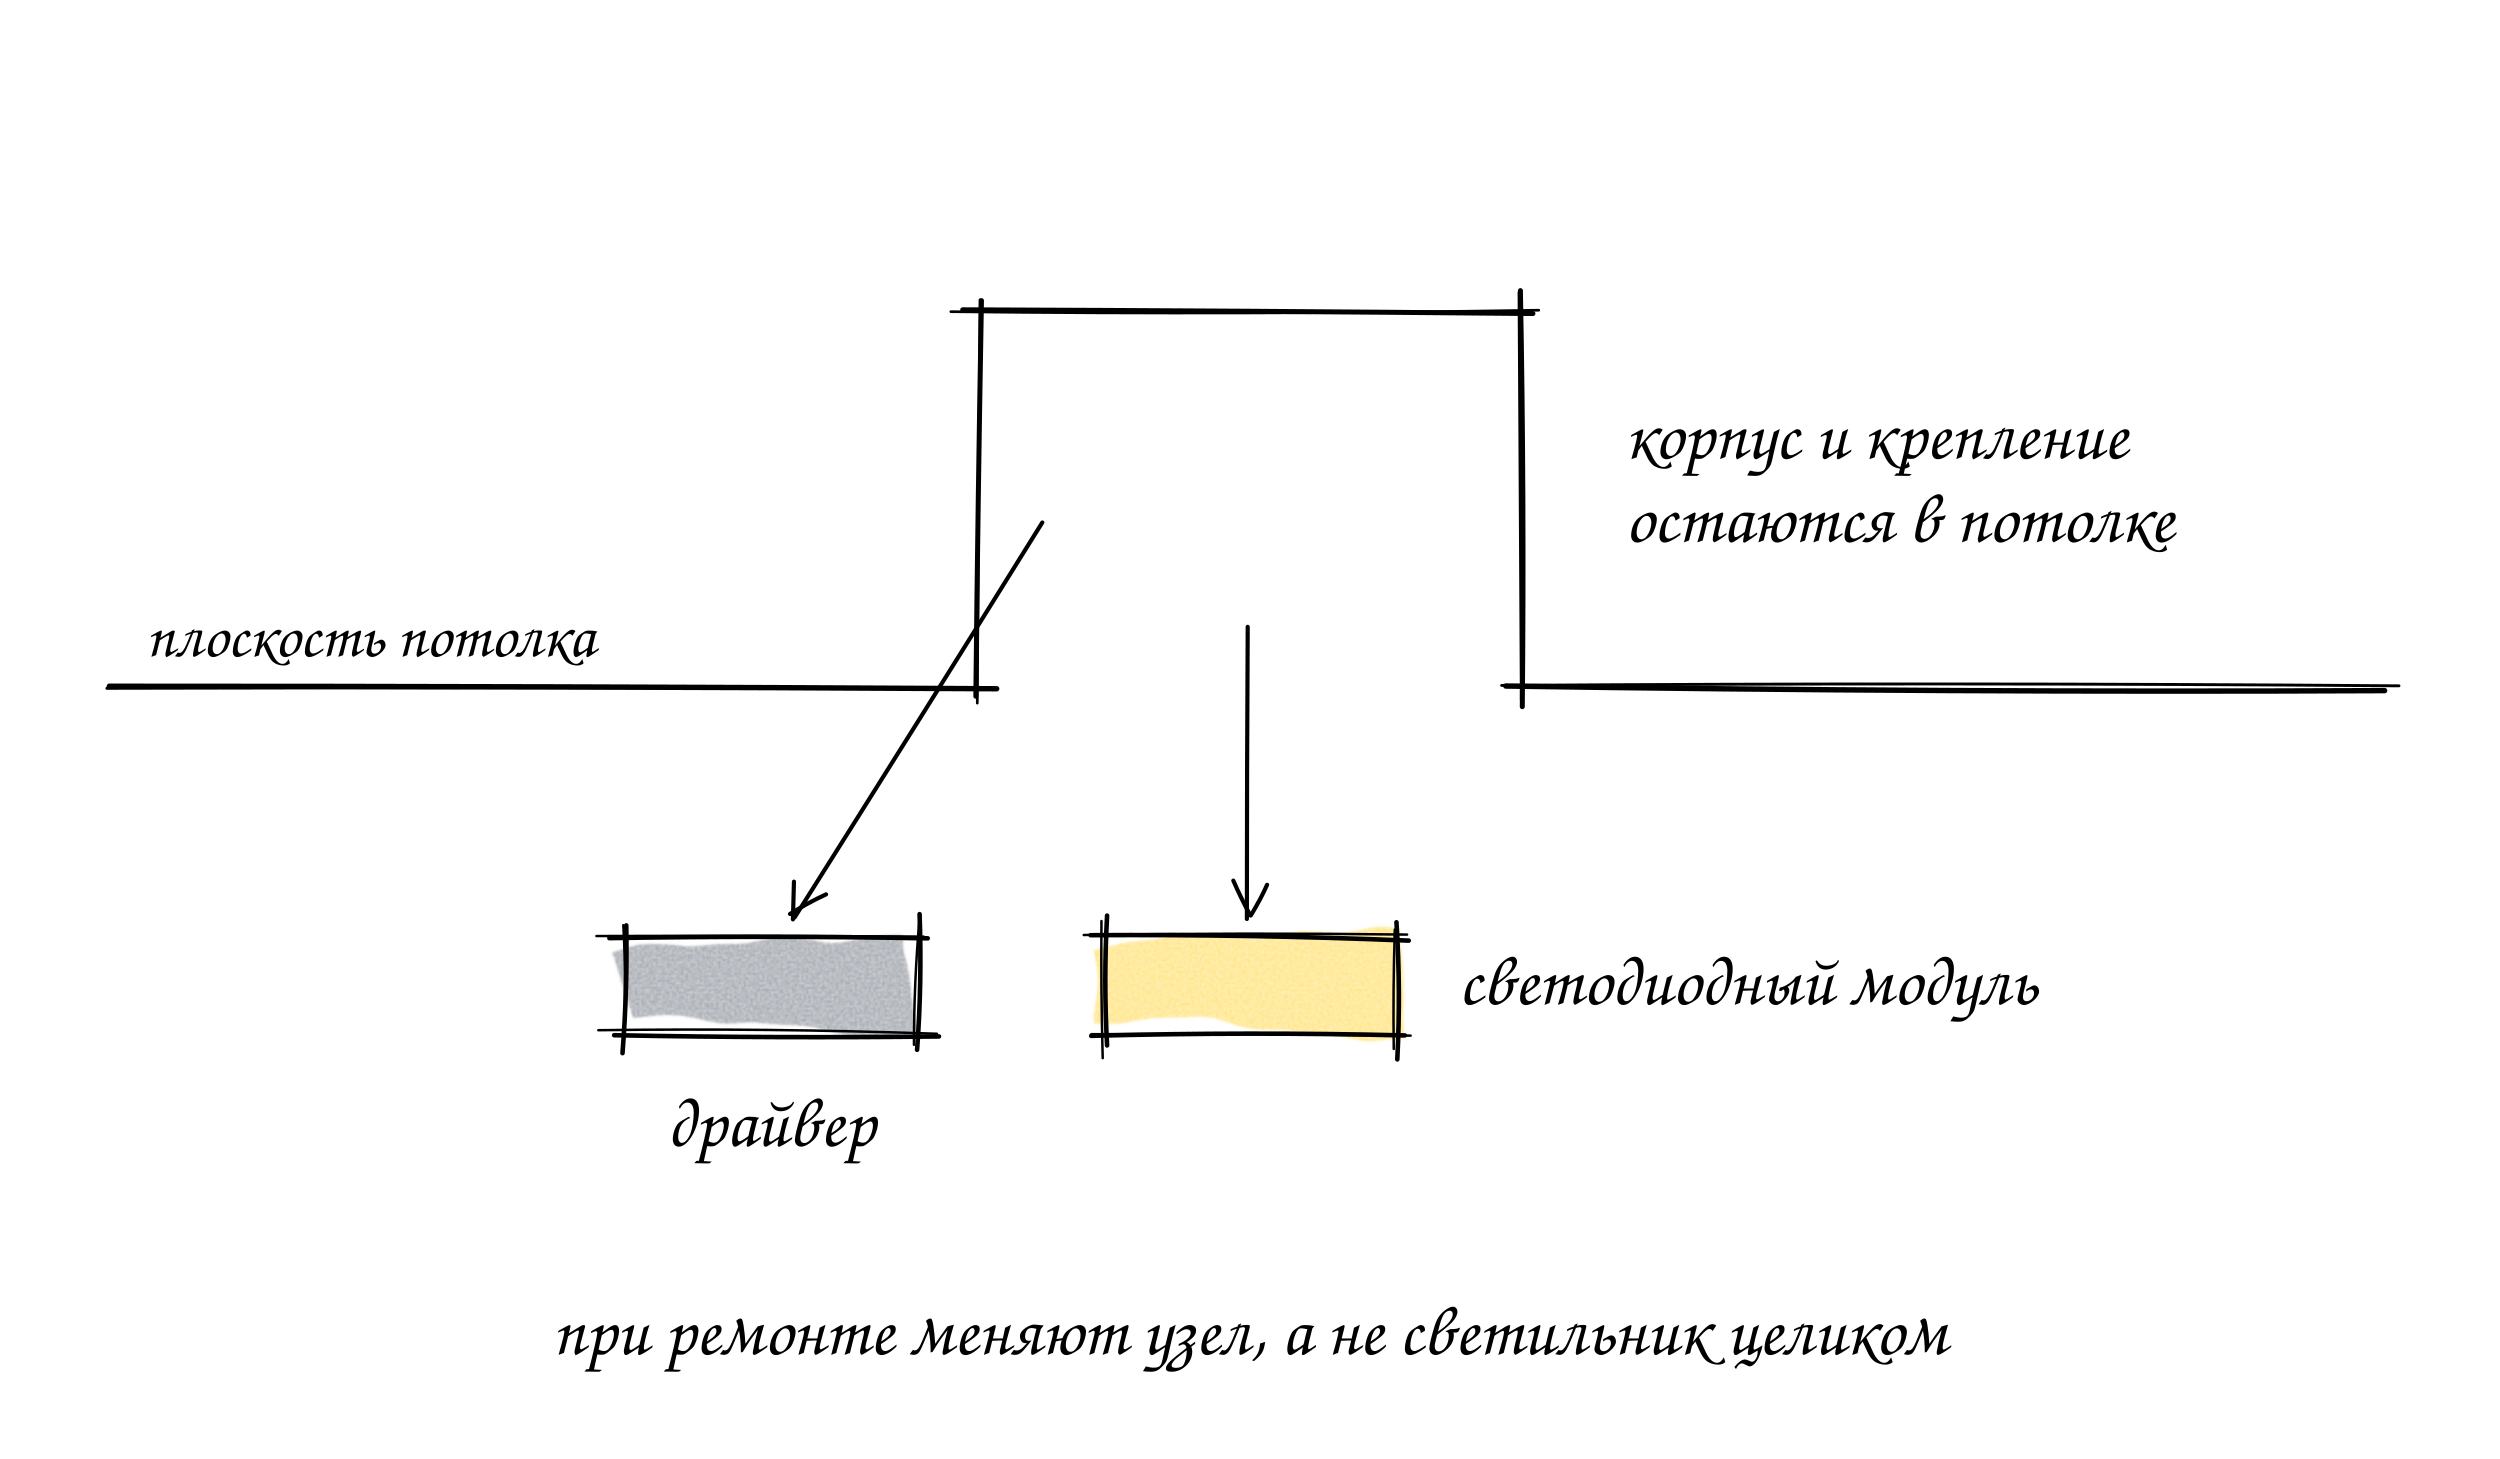
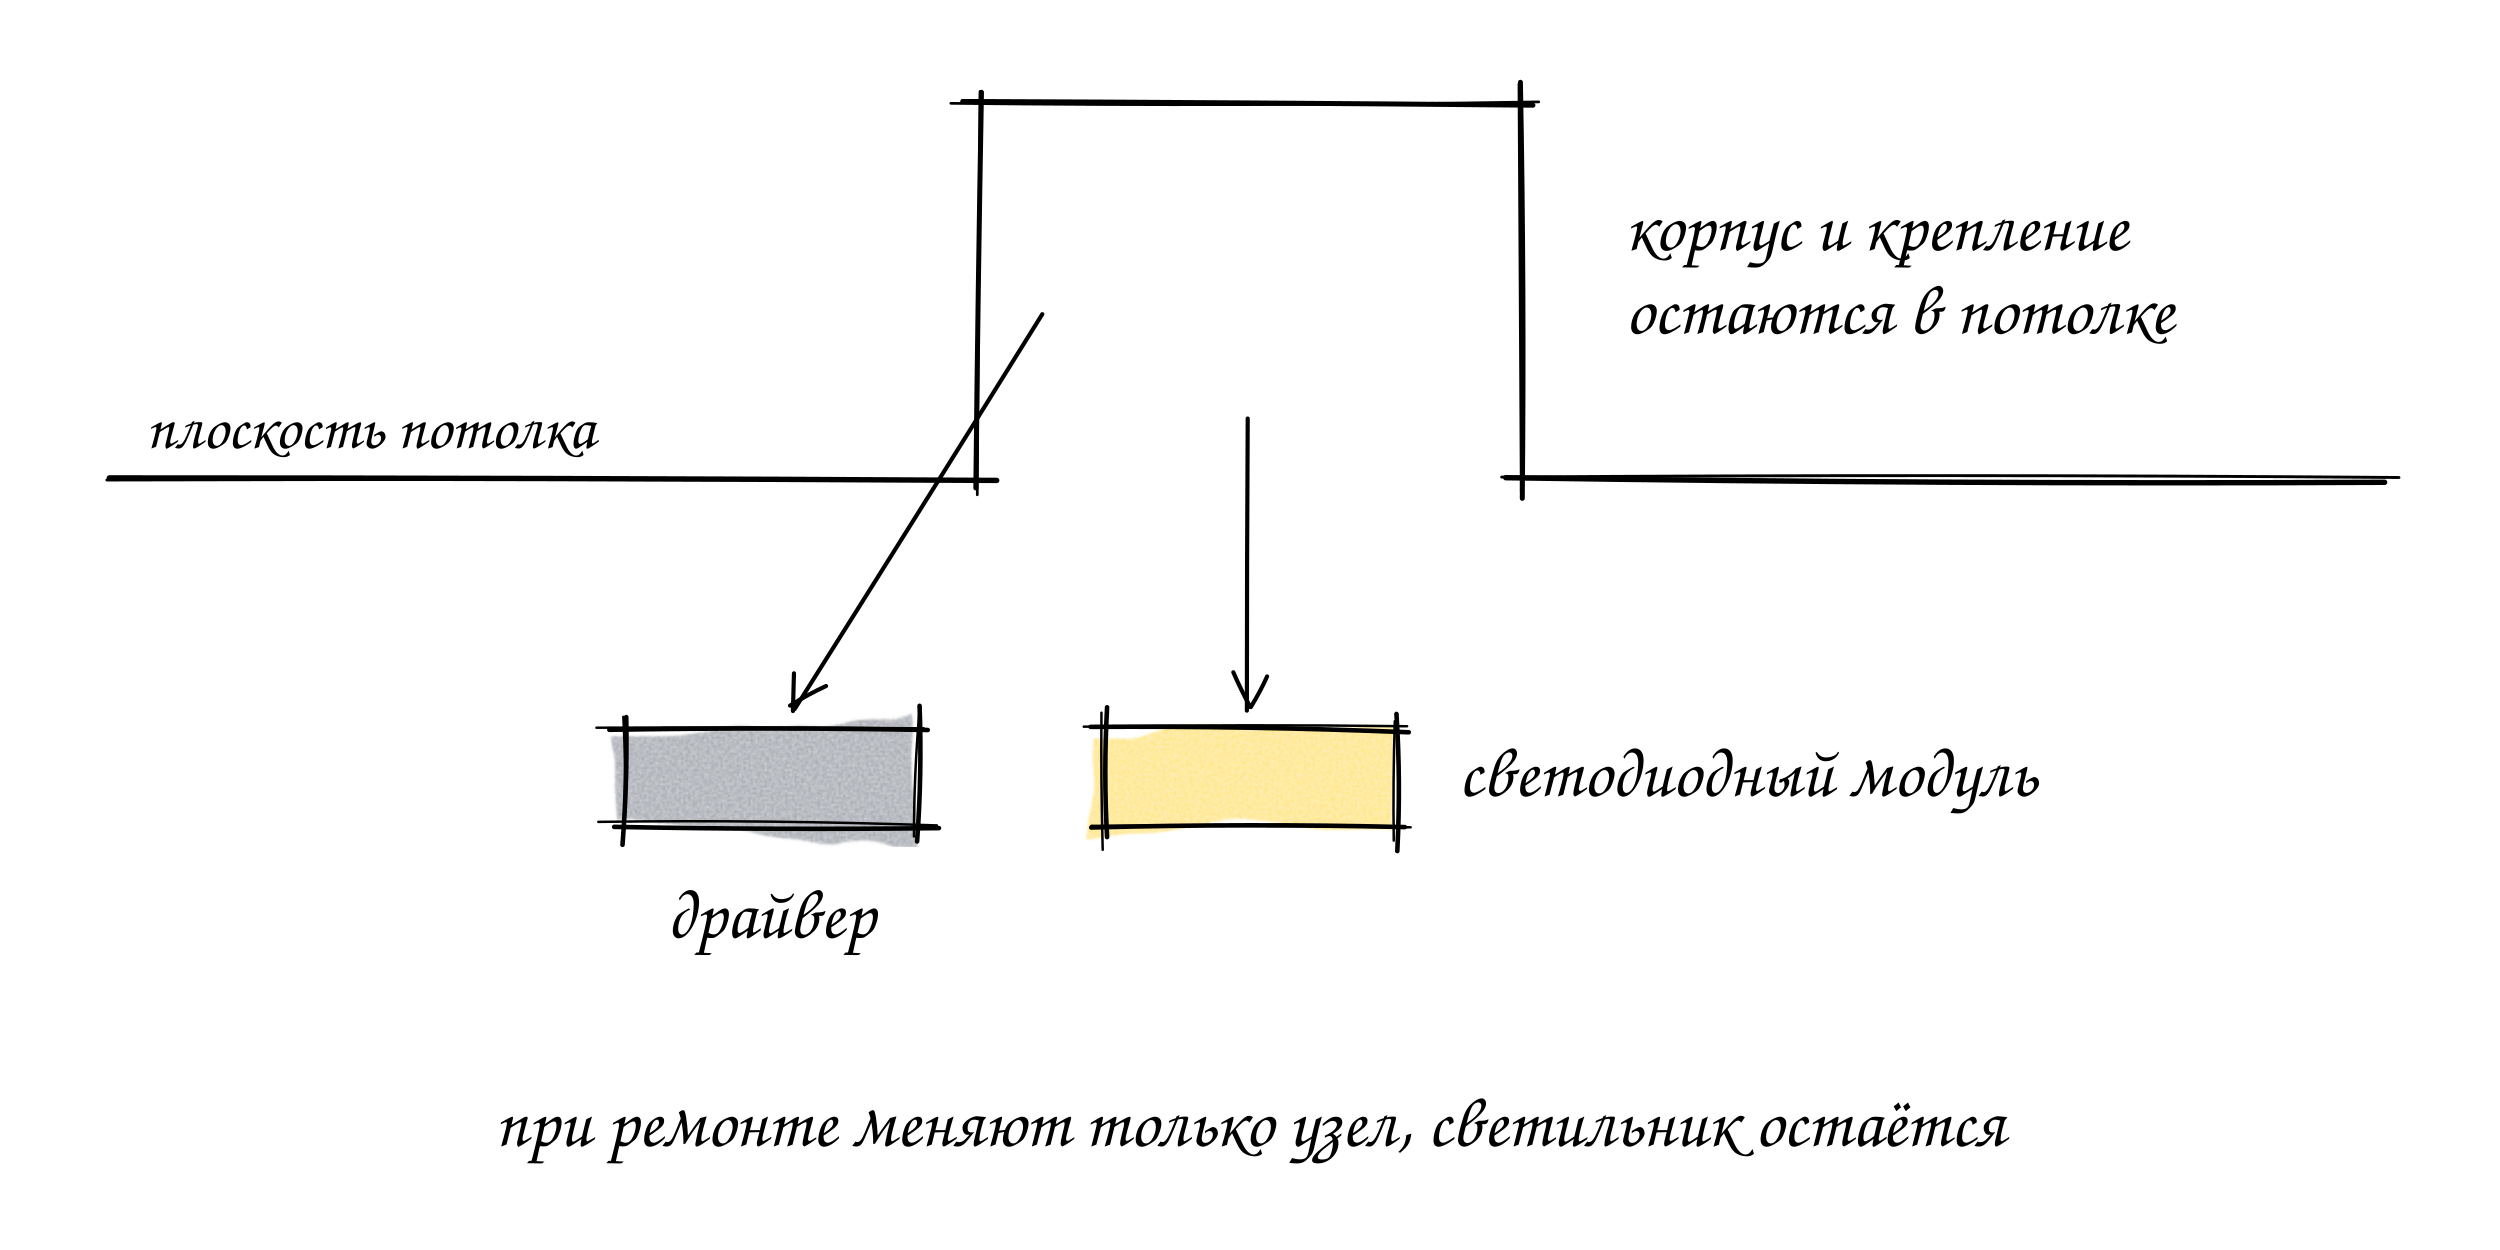
- <svg xmlns="http://www.w3.org/2000/svg" viewBox="0 0 1200 700" class="sketch" role="img">
+ <svg xmlns="http://www.w3.org/2000/svg" viewBox="0 0 1200 600" class="sketch" role="img">
  <defs>
    <filter id="sk-module-w" x="-10%" y="-10%" width="120%" height="120%">
      <feTurbulence type="fractalNoise" baseFrequency="0.011" numOctaves="3" seed="257" result="n" />
      <feDisplacementMap in="SourceGraphic" in2="n" scale="26" xChannelSelector="R" yChannelSelector="G" result="d" />
      <feTurbulence type="fractalNoise" baseFrequency="0.9" numOctaves="1" seed="7" result="g" />
      <feColorMatrix in="g" type="matrix" values="0 0 0 0 0  0 0 0 0 0  0 0 0 0 0  0 0 0 -1.1 1.25" result="ga" />
      <feComposite in="d" in2="ga" operator="in" result="t" />
      <feGaussianBlur in="t" stdDeviation="0.7" />
    </filter>
  </defs>
  <g class="wash">
-     <path d="M526.5,453.0 L669.5,446.5 L671.1,498.3 L525.1,494.6 Z" fill="#ffd84d" fill-opacity="0.75" filter="url(#sk-module-w)" />
-     <path d="M294.7,455.9 L433.9,446.9 L439.7,500.8 L300.7,491.7 Z" fill="#8b9099" fill-opacity="0.85" filter="url(#sk-module-w)" />
+     <path d="M526.5,353.0 L669.5,346.5 L671.1,398.3 L525.1,394.6 Z" fill="#ffd84d" fill-opacity="0.75" filter="url(#sk-module-w)" />
+     <path d="M294.7,355.9 L433.9,346.9 L439.7,400.8 L300.7,391.7 Z" fill="#8b9099" fill-opacity="0.85" filter="url(#sk-module-w)" />
  </g>
  <g fill="none" stroke="currentColor" stroke-linecap="round" stroke-linejoin="round">
-     <path d="M52.5,329.4 Q265.5,329.4 478.4,330.6" stroke-width="2.6" />
-     <path d="M51.3,330.4 Q264.8,329.8 478.2,330.6" stroke-width="1.4" />
-     <path d="M722.8,329.3 Q933.7,332.5 1144.6,331.5" stroke-width="2.6" />
-     <path d="M720.8,329.0 Q936.2,327.5 1151.5,329.2" stroke-width="1.4" />
-     <path d="M468.4,334.2 Q469.4,239.2 471.1,144.3" stroke-width="2.4" />
-     <path d="M469.1,337.5 Q469.7,240.7 470.4,143.9" stroke-width="1.3" />
-     <path d="M462.1,148.7 Q598.9,149.2 735.8,150.5" stroke-width="2.4" />
-     <path d="M456.4,149.6 Q597.5,151.2 738.6,148.9" stroke-width="1.3" />
-     <path d="M729.8,139.5 Q731.7,239.3 730.7,339.2" stroke-width="2.4" />
-     <path d="M729.1,140.4 Q729.7,238.2 730.2,335.9" stroke-width="1.3" />
-     <path d="M523.5,448.9 Q599.8,448.4 676.2,451.5" stroke-width="2.2" />
-     <path d="M520.2,448.8 Q597.8,447.6 675.4,448.6" stroke-width="1.2" />
-     <path d="M670.3,442.7 Q672.4,475.6 670.7,508.5" stroke-width="2.2" />
-     <path d="M669.5,446.2 Q668.6,474.8 669.0,503.5" stroke-width="1.2" />
-     <path d="M674.3,497.0 Q599.0,495.2 523.8,497.2" stroke-width="2.2" />
-     <path d="M677.1,497.1 Q600.5,496.1 523.9,496.4" stroke-width="1.2" />
-     <path d="M531.4,501.8 Q529.7,470.6 531.4,439.5" stroke-width="2.2" />
-     <path d="M529.3,507.9 Q528.4,475.0 528.7,442.1" stroke-width="1.2" />
-     <path d="M598.9,300.9 Q598.5,371.0 598.5,441.1" stroke-width="2.0" />
-     <path d="M600.1,439.3 Q595.5,430.8 592.0,422.7" stroke-width="2.0" />
-     <path d="M600.4,439.4 Q605.4,431.1 608.2,424.7" stroke-width="2.0" />
-     <path d="M292.5,450.3 Q368.9,449.0 445.3,450.4" stroke-width="2.2" />
-     <path d="M286.3,449.3 Q364.8,449.0 443.4,449.6" stroke-width="1.2" />
-     <path d="M441.4,438.8 Q442.6,471.4 440.2,503.9" stroke-width="2.2" />
-     <path d="M441.3,441.7 Q438.7,471.6 438.7,501.5" stroke-width="1.2" />
-     <path d="M450.7,497.5 Q372.8,498.4 294.8,496.9" stroke-width="2.2" />
-     <path d="M449.7,496.2 Q368.4,493.4 287.2,494.5" stroke-width="1.2" />
-     <path d="M298.8,505.5 Q301.2,474.9 300.6,444.2" stroke-width="2.2" />
-     <path d="M299.4,498.6 Q300.7,471.4 299.2,444.1" stroke-width="1.2" />
-     <path d="M500.3,250.8 Q441.8,344.8 381.4,440.4" stroke-width="2.0" />
-     <path d="M380.6,441.3 Q380.8,432.1 381.1,423.2" stroke-width="2.0" />
-     <path d="M379.2,438.7 Q388.2,433.1 396.5,429.3" stroke-width="2.0" />
+     <path d="M52.5,229.4 Q265.5,229.4 478.4,230.6" stroke-width="2.6" />
+     <path d="M51.3,230.4 Q264.8,229.8 478.2,230.6" stroke-width="1.4" />
+     <path d="M722.8,229.3 Q933.7,232.5 1144.6,231.5" stroke-width="2.6" />
+     <path d="M720.8,229.0 Q936.2,227.5 1151.5,229.2" stroke-width="1.4" />
+     <path d="M468.4,234.2 Q469.4,139.2 471.1,44.3" stroke-width="2.4" />
+     <path d="M469.1,237.5 Q469.7,140.7 470.4,43.9" stroke-width="1.3" />
+     <path d="M462.1,48.7 Q598.9,49.2 735.8,50.5" stroke-width="2.4" />
+     <path d="M456.4,49.6 Q597.5,51.2 738.6,48.9" stroke-width="1.3" />
+     <path d="M729.8,39.5 Q731.7,139.3 730.7,239.2" stroke-width="2.4" />
+     <path d="M729.1,40.4 Q729.7,138.2 730.2,235.9" stroke-width="1.3" />
+     <path d="M523.5,348.9 Q599.8,348.4 676.2,351.5" stroke-width="2.2" />
+     <path d="M520.2,348.8 Q597.8,347.6 675.4,348.6" stroke-width="1.2" />
+     <path d="M670.3,342.7 Q672.4,375.6 670.7,408.5" stroke-width="2.2" />
+     <path d="M669.5,346.2 Q668.6,374.8 669.0,403.5" stroke-width="1.2" />
+     <path d="M674.3,397.0 Q599.0,395.2 523.8,397.2" stroke-width="2.2" />
+     <path d="M677.1,397.1 Q600.5,396.1 523.9,396.4" stroke-width="1.2" />
+     <path d="M531.4,401.8 Q529.7,370.6 531.4,339.5" stroke-width="2.2" />
+     <path d="M529.3,407.9 Q528.4,375.0 528.7,342.1" stroke-width="1.2" />
+     <path d="M598.9,200.9 Q598.5,271.0 598.5,341.1" stroke-width="2.0" />
+     <path d="M600.1,339.3 Q595.5,330.8 592.0,322.7" stroke-width="2.0" />
+     <path d="M600.4,339.4 Q605.4,331.1 608.2,324.7" stroke-width="2.0" />
+     <path d="M292.5,350.3 Q368.9,349.0 445.3,350.4" stroke-width="2.2" />
+     <path d="M286.3,349.3 Q364.8,349.0 443.4,349.6" stroke-width="1.2" />
+     <path d="M441.4,338.8 Q442.6,371.4 440.2,403.9" stroke-width="2.2" />
+     <path d="M441.3,341.7 Q438.7,371.6 438.7,401.5" stroke-width="1.2" />
+     <path d="M450.7,397.5 Q372.8,398.4 294.8,396.9" stroke-width="2.2" />
+     <path d="M449.7,396.2 Q368.4,393.4 287.2,394.5" stroke-width="1.2" />
+     <path d="M298.8,405.5 Q301.2,374.9 300.6,344.2" stroke-width="2.2" />
+     <path d="M299.4,398.6 Q300.7,371.4 299.2,344.1" stroke-width="1.2" />
+     <path d="M500.3,150.8 Q441.8,244.8 381.4,340.4" stroke-width="2.0" />
+     <path d="M380.6,341.3 Q380.8,332.1 381.1,323.2" stroke-width="2.0" />
+     <path d="M379.2,338.7 Q388.2,333.1 396.5,329.3" stroke-width="2.0" />
  </g>
  <g font-family="Caveat, 'Marck Script', cursive" font-weight="600">
-     <text x="70" y="315" font-size="30" text-anchor="start" fill="currentColor" transform="rotate(0.0 70 315)">плоскость потолка</text>
-     <text x="780" y="220" font-size="34" text-anchor="start" fill="currentColor" transform="rotate(0.0 780 220)">корпус и крепление</text>
-     <text x="780" y="260" font-size="34" text-anchor="start" fill="currentColor" transform="rotate(0.0 780 260)">остаются в потолке</text>
-     <text x="700" y="482" font-size="34" text-anchor="start" fill="currentColor" transform="rotate(0.0 700 482)">светодиодный модуль</text>
-     <text x="370" y="550" font-size="34" text-anchor="middle" fill="currentColor" transform="rotate(0.0 370 550)">драйвер</text>
-     <text x="600" y="650" font-size="34" text-anchor="middle" fill="currentColor" transform="rotate(0.0 600 650)">при ремонте меняют узел, а не светильник целиком</text>
+     <text x="70" y="215" font-size="30" text-anchor="start" fill="currentColor" transform="rotate(0.0 70 215)">плоскость потолка</text>
+     <text x="780" y="120" font-size="34" text-anchor="start" fill="currentColor" transform="rotate(0.0 780 120)">корпус и крепление</text>
+     <text x="780" y="160" font-size="34" text-anchor="start" fill="currentColor" transform="rotate(0.0 780 160)">остаются в потолке</text>
+     <text x="700" y="382" font-size="34" text-anchor="start" fill="currentColor" transform="rotate(0.0 700 382)">светодиодный модуль</text>
+     <text x="370" y="450" font-size="34" text-anchor="middle" fill="currentColor" transform="rotate(0.0 370 450)">драйвер</text>
+     <text x="600" y="550" font-size="34" text-anchor="middle" fill="currentColor" transform="rotate(0.0 600 550)">при ремонте меняют только узел, светильник остаётся</text>
  </g>
</svg>
